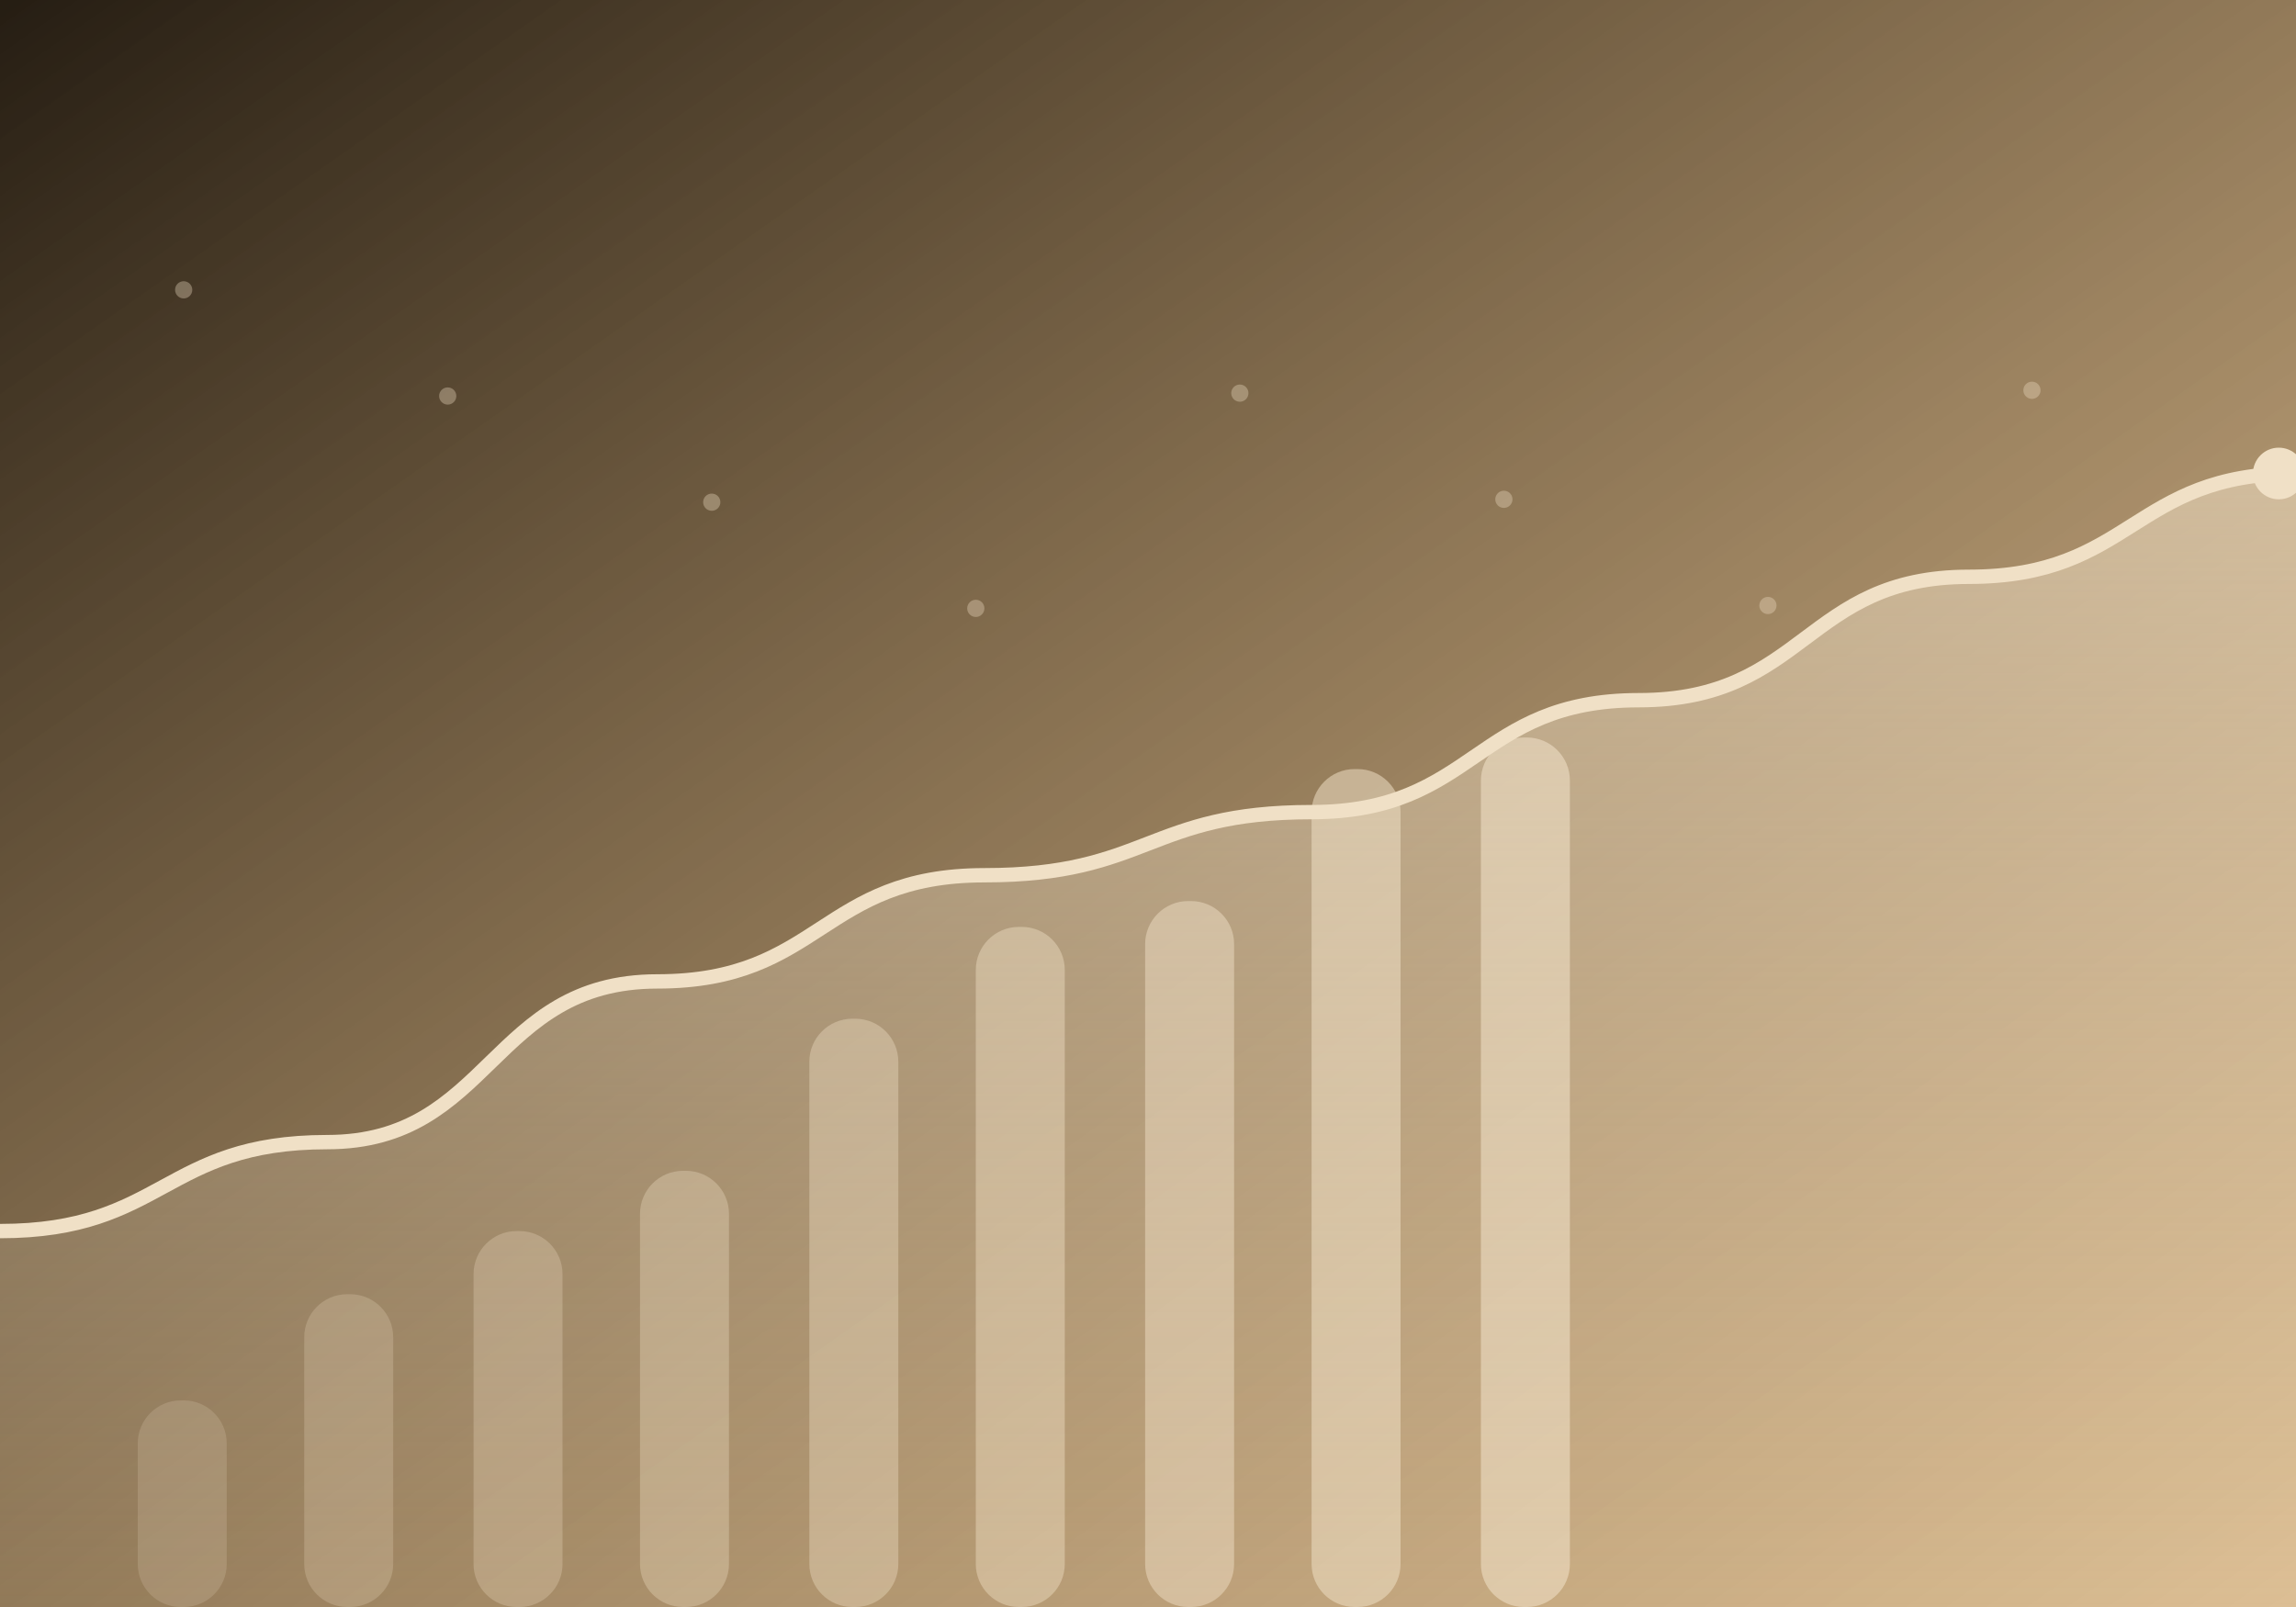
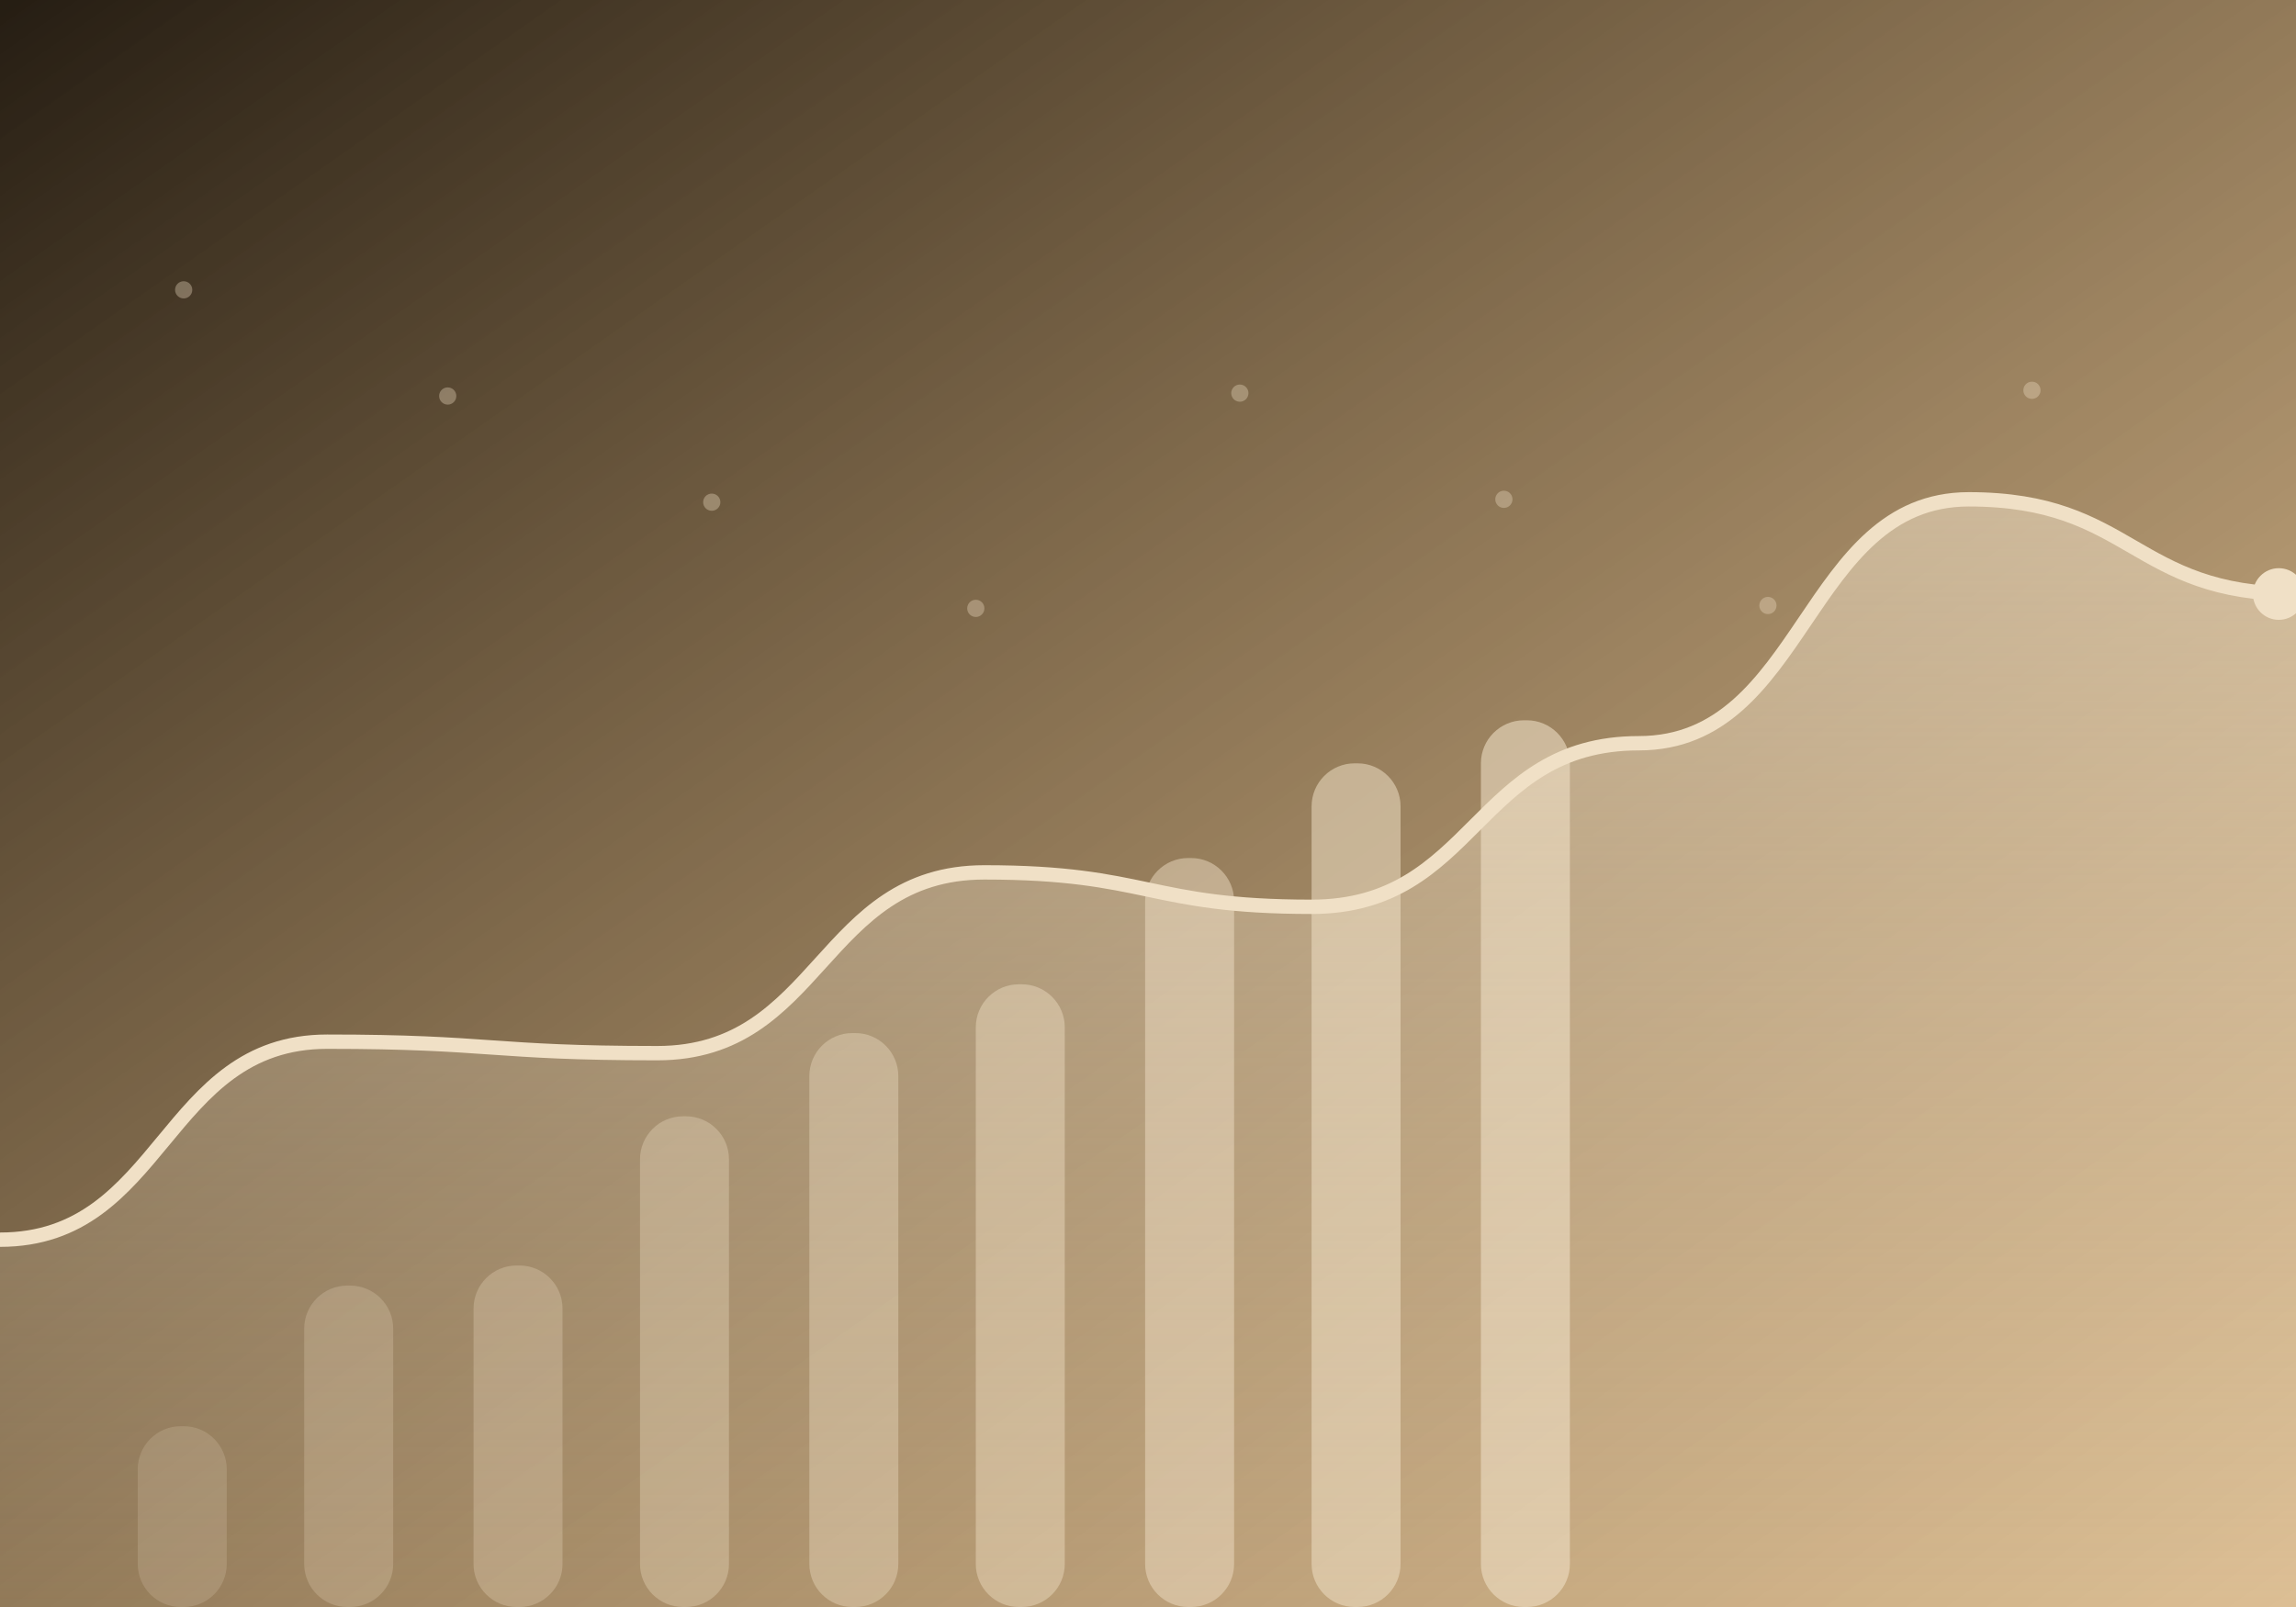
<svg xmlns="http://www.w3.org/2000/svg" viewBox="0 0 800 560" width="800" height="560">
  <defs>
    <linearGradient id="g" x1="0" y1="0" x2="1" y2="1">
      <stop offset="0" stop-color="#241C12" />
      <stop offset="1" stop-color="#C08A3E" stop-opacity=".55" />
    </linearGradient>
    <linearGradient id="a" x1="0" y1="0" x2="0" y2="1">
      <stop offset="0" stop-color="#F0E0C6" stop-opacity=".55" />
      <stop offset="1" stop-color="#F0E0C6" stop-opacity="0" />
    </linearGradient>
  </defs>
  <rect width="800" height="560" fill="url(#g)" />
-   <rect x="48" y="488" width="31" height="72" rx="15" fill="#F0E0C6" opacity="0.18" />
-   <rect x="106" y="451" width="31" height="109" rx="15" fill="#F0E0C6" opacity="0.23" />
-   <rect x="165" y="429" width="31" height="131" rx="15" fill="#F0E0C6" opacity="0.28" />
-   <rect x="223" y="408" width="31" height="152" rx="15" fill="#F0E0C6" opacity="0.33" />
-   <rect x="282" y="355" width="31" height="205" rx="15" fill="#F0E0C6" opacity="0.38" />
-   <rect x="340" y="323" width="31" height="237" rx="15" fill="#F0E0C6" opacity="0.43" />
-   <rect x="399" y="314" width="31" height="246" rx="15" fill="#F0E0C6" opacity="0.48" />
-   <rect x="457" y="268" width="31" height="292" rx="15" fill="#F0E0C6" opacity="0.53" />
-   <rect x="516" y="257" width="31" height="303" rx="15" fill="#F0E0C6" opacity="0.58" />
+   <rect x="48" y="497" width="31" height="63" rx="15" fill="#F0E0C6" opacity="0.18" />
+   <rect x="106" y="448" width="31" height="112" rx="15" fill="#F0E0C6" opacity="0.23" />
+   <rect x="165" y="441" width="31" height="119" rx="15" fill="#F0E0C6" opacity="0.28" />
+   <rect x="223" y="389" width="31" height="171" rx="15" fill="#F0E0C6" opacity="0.33" />
+   <rect x="282" y="360" width="31" height="200" rx="15" fill="#F0E0C6" opacity="0.38" />
+   <rect x="340" y="343" width="31" height="217" rx="15" fill="#F0E0C6" opacity="0.43" />
+   <rect x="399" y="299" width="31" height="261" rx="15" fill="#F0E0C6" opacity="0.48" />
+   <rect x="457" y="266" width="31" height="294" rx="15" fill="#F0E0C6" opacity="0.53" />
+   <rect x="516" y="251" width="31" height="309" rx="15" fill="#F0E0C6" opacity="0.58" />
  <circle cx="64" cy="101" r="3" fill="#F0E0C6" opacity=".35" />
  <circle cx="156" cy="138" r="3" fill="#F0E0C6" opacity=".35" />
  <circle cx="248" cy="175" r="3" fill="#F0E0C6" opacity=".35" />
  <circle cx="340" cy="212" r="3" fill="#F0E0C6" opacity=".35" />
  <circle cx="432" cy="137" r="3" fill="#F0E0C6" opacity=".35" />
  <circle cx="524" cy="174" r="3" fill="#F0E0C6" opacity=".35" />
  <circle cx="616" cy="211" r="3" fill="#F0E0C6" opacity=".35" />
  <circle cx="708" cy="136" r="3" fill="#F0E0C6" opacity=".35" />
-   <path d="M0,429 C57,429 57,398 114,398 C171,398 171,342 229,342 C286,342 286,305 343,305 C400,305 400,283 457,283 C514,283 514,244 571,244 C629,244 629,201 686,201 C743,201 743,165 800,165 L800,560 L0,560 Z" fill="url(#a)" />
-   <path d="M0,429 C57,429 57,398 114,398 C171,398 171,342 229,342 C286,342 286,305 343,305 C400,305 400,283 457,283 C514,283 514,244 571,244 C629,244 629,201 686,201 C743,201 743,165 800,165" fill="none" stroke="#F0E0C6" stroke-width="5" stroke-linecap="round" />
-   <circle cx="794" cy="165" r="9" fill="#F0E0C6" />
+   <path d="M0,432 C57,432 57,363 114,363 C171,363 171,367 229,367 C286,367 286,304 343,304 C400,304 400,316 457,316 C514,316 514,259 571,259 C629,259 629,174 686,174 C743,174 743,207 800,207 L800,560 L0,560 Z" fill="url(#a)" />
+   <path d="M0,432 C57,432 57,363 114,363 C171,363 171,367 229,367 C286,367 286,304 343,304 C400,304 400,316 457,316 C514,316 514,259 571,259 C629,259 629,174 686,174 C743,174 743,207 800,207" fill="none" stroke="#F0E0C6" stroke-width="5" stroke-linecap="round" />
+   <circle cx="794" cy="207" r="9" fill="#F0E0C6" />
</svg>
